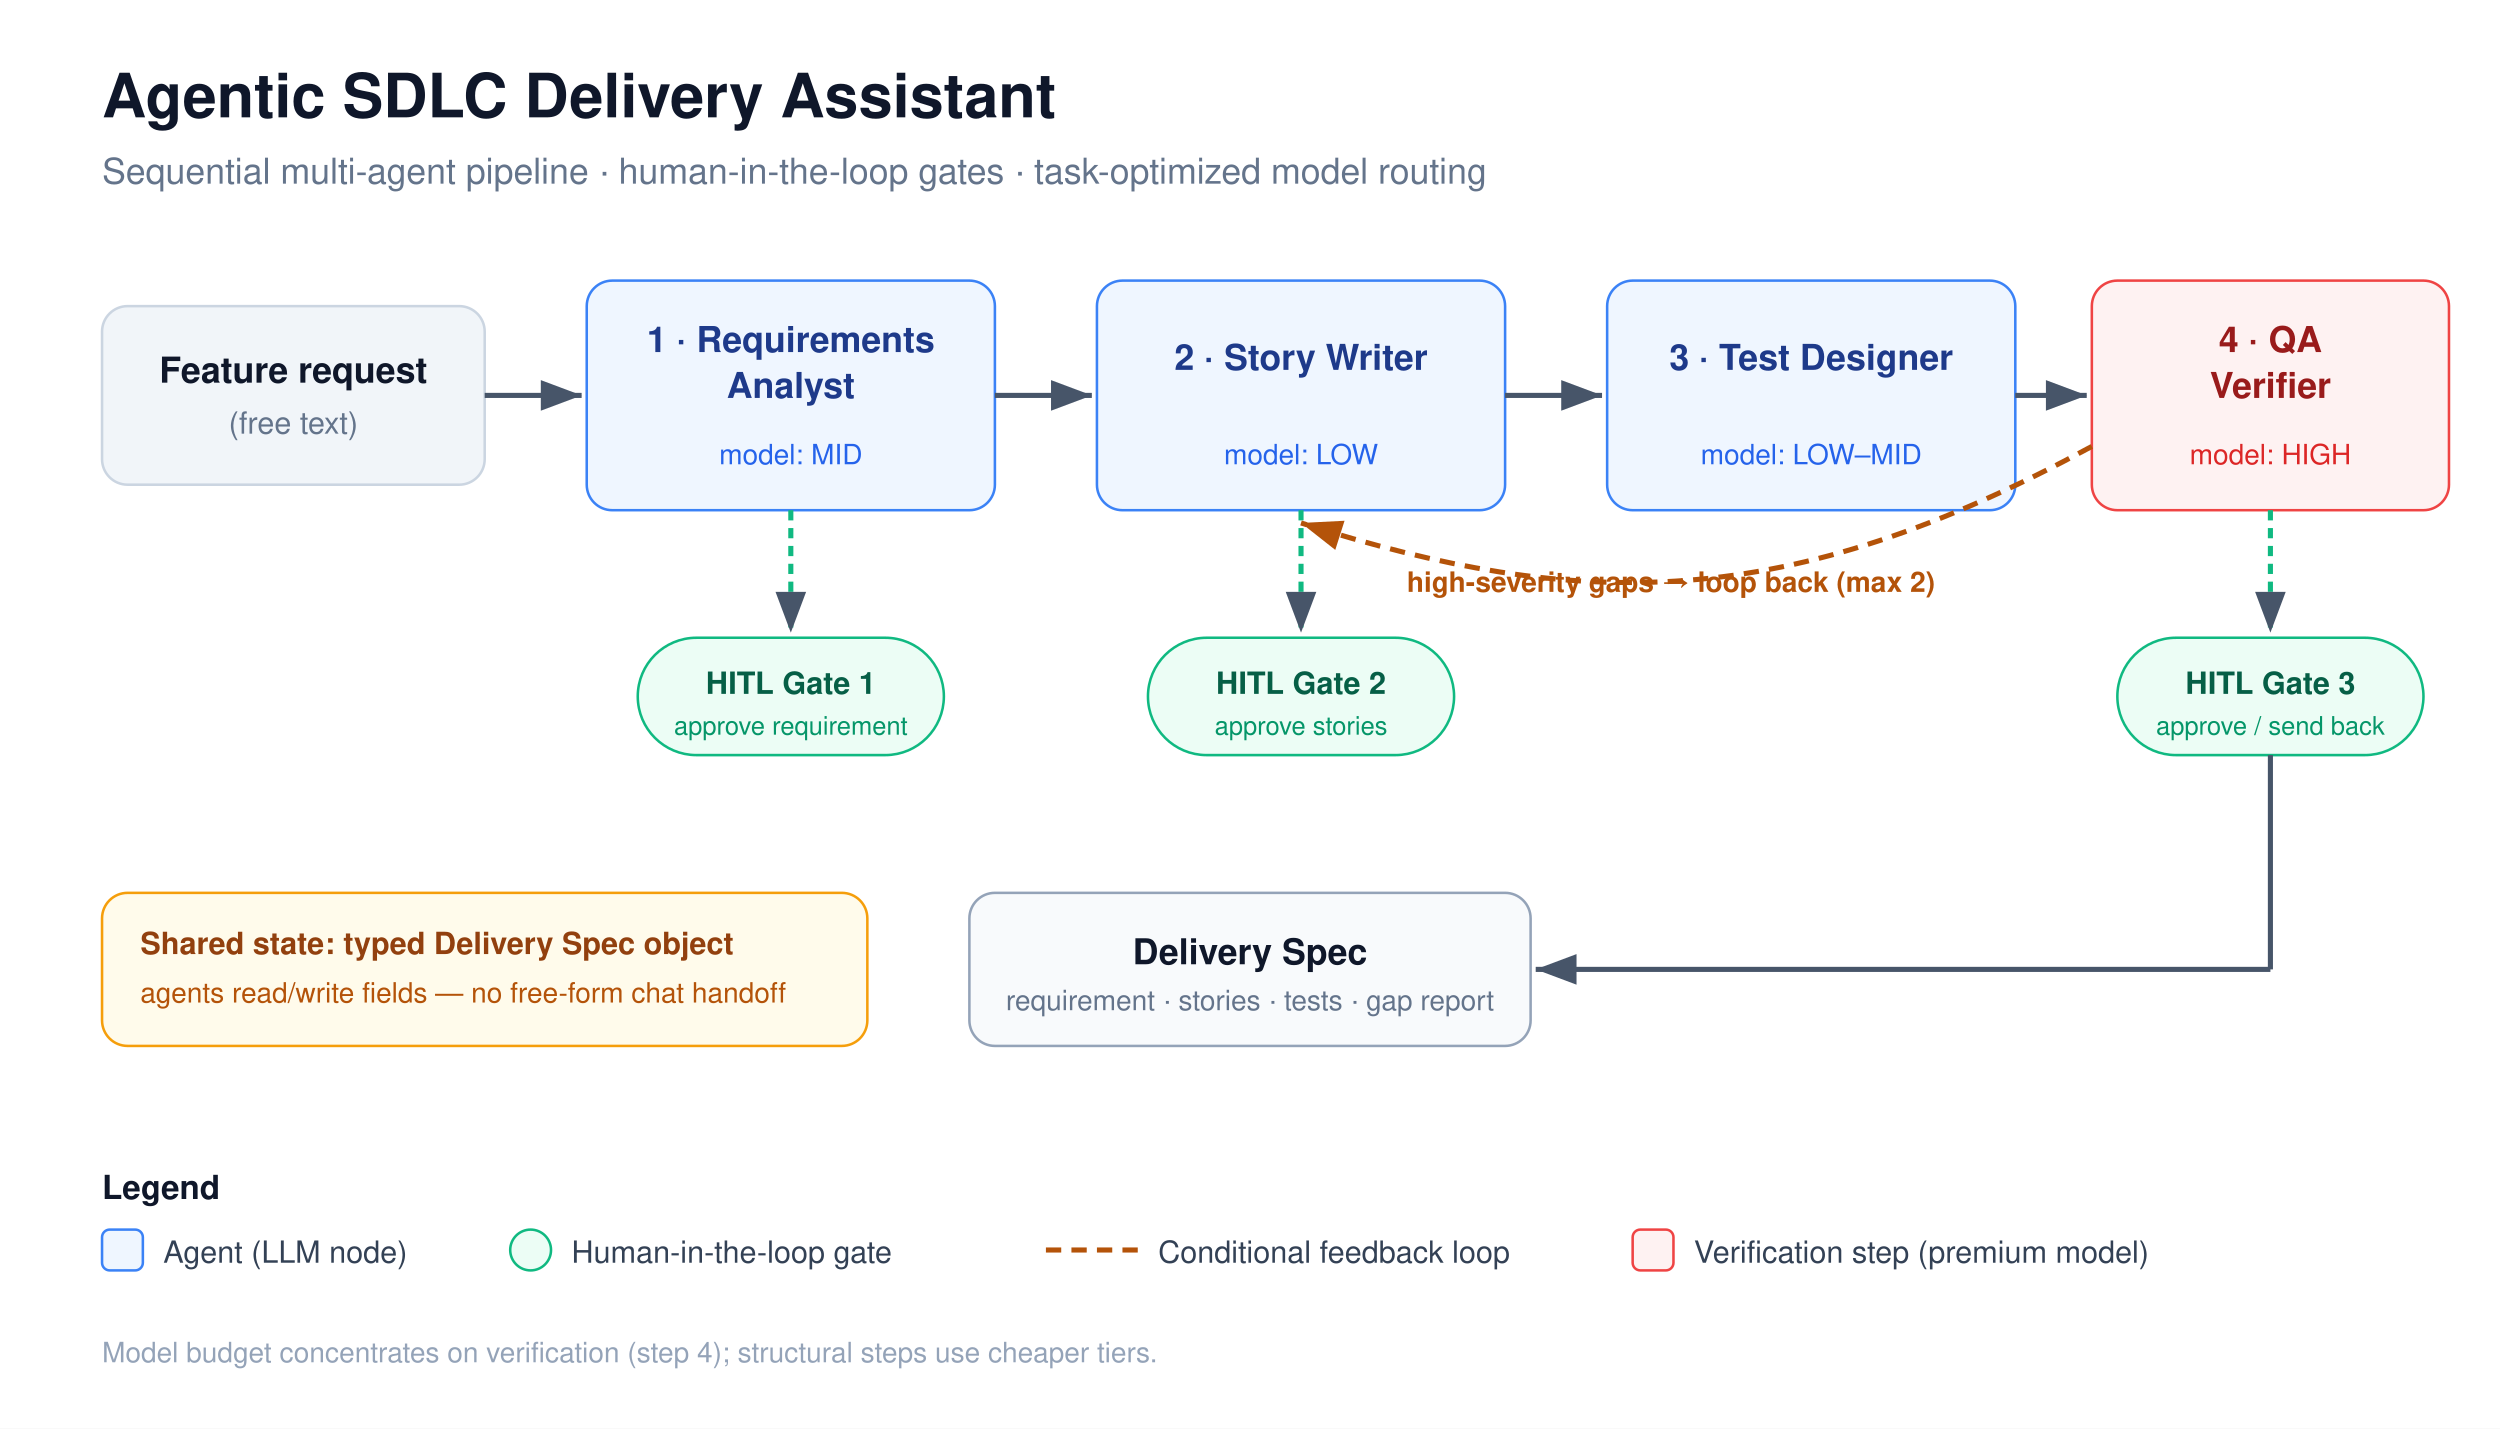
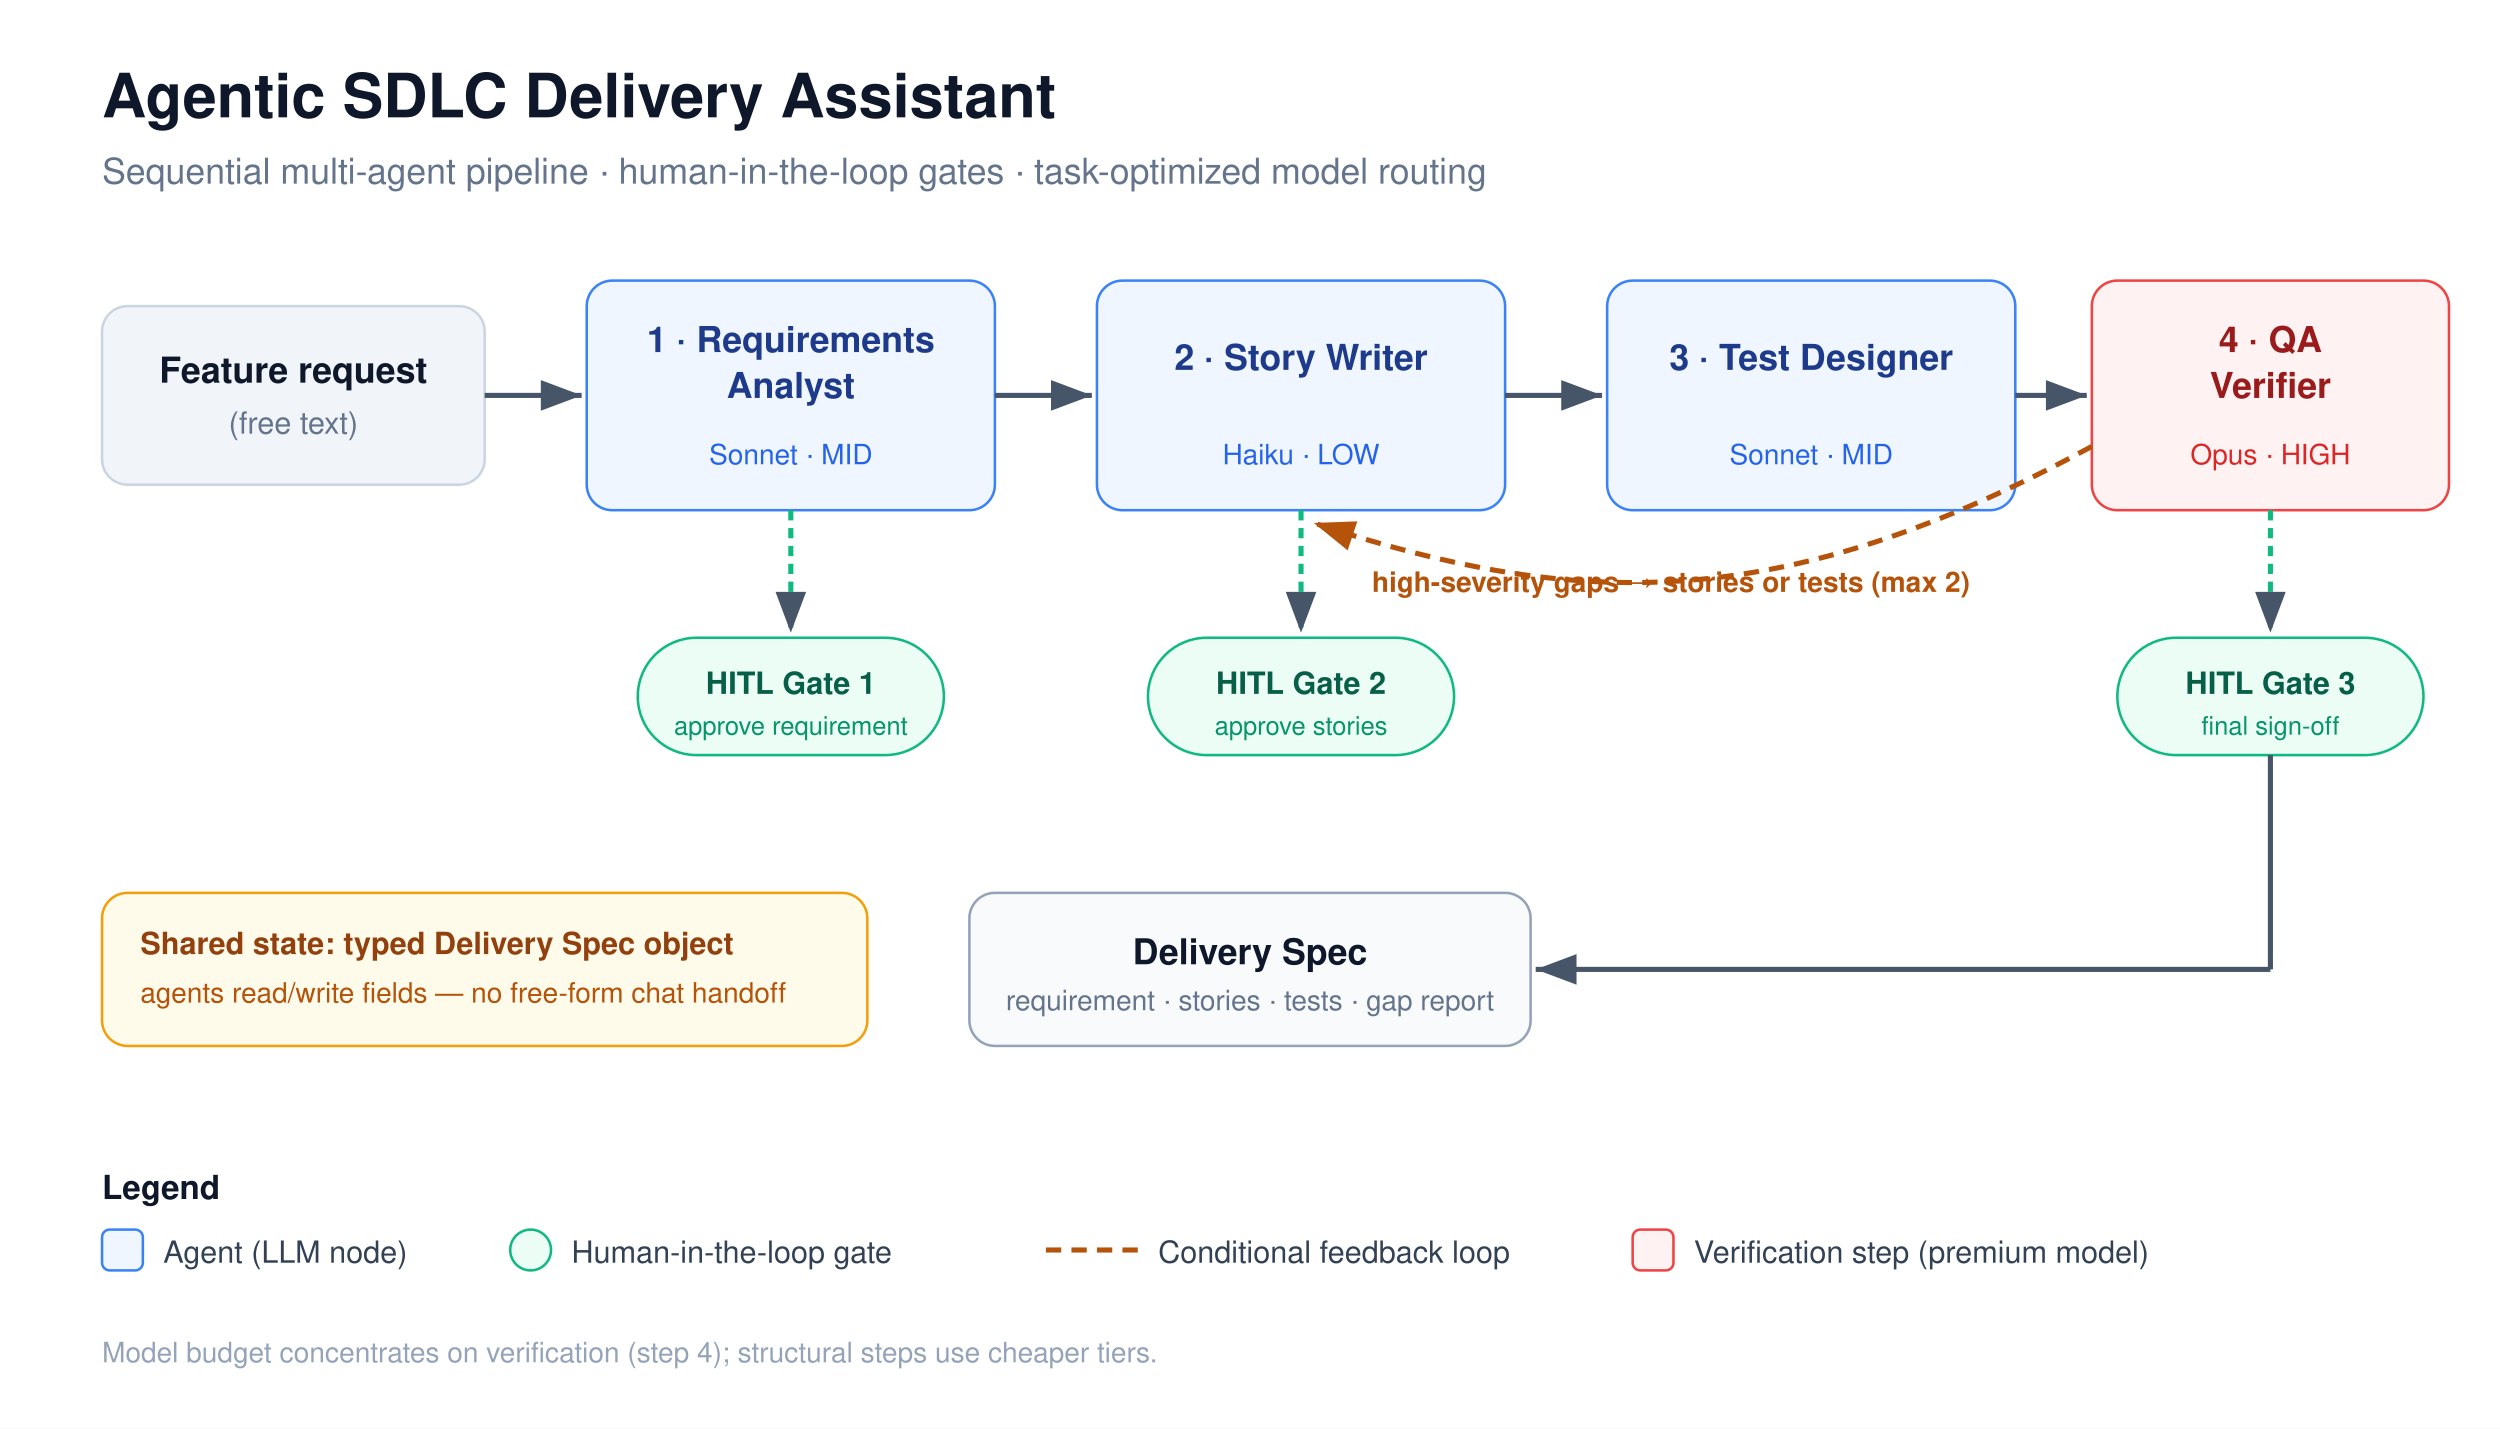
<svg xmlns="http://www.w3.org/2000/svg" viewBox="0 0 980 560" font-family="Segoe UI, Helvetica, Arial, sans-serif">
  <defs>
    <marker id="arrow" markerWidth="10" markerHeight="10" refX="8" refY="3" orient="auto" markerUnits="strokeWidth">
      <path d="M0,0 L8,3 L0,6 z" fill="#475569" />
    </marker>
    <marker id="arrowLoop" markerWidth="10" markerHeight="10" refX="8" refY="3" orient="auto" markerUnits="strokeWidth">
      <path d="M0,0 L8,3 L0,6 z" fill="#b45309" />
    </marker>
  </defs>
  <rect x="0" y="0" width="980" height="560" fill="#ffffff" />
  <text x="40" y="46" font-size="24" font-weight="700" fill="#0f172a">Agentic SDLC Delivery Assistant</text>
  <text x="40" y="72" font-size="14" fill="#64748b">Sequential multi-agent pipeline · human-in-the-loop gates · task-optimized model routing</text>
  <rect x="40" y="120" width="150" height="70" rx="10" fill="#f1f5f9" stroke="#cbd5e1" />
  <text x="115" y="150" font-size="14" font-weight="600" fill="#0f172a" text-anchor="middle">Feature request</text>
  <text x="115" y="170" font-size="12" fill="#64748b" text-anchor="middle">(free text)</text>
  <rect x="230" y="110" width="160" height="90" rx="10" fill="#eff6ff" stroke="#3b82f6" />
  <text x="310" y="138" font-size="14" font-weight="700" fill="#1e3a8a" text-anchor="middle">1 · Requirements</text>
  <text x="310" y="156" font-size="14" font-weight="700" fill="#1e3a8a" text-anchor="middle">Analyst</text>
-   <text x="310" y="182" font-size="11" fill="#2563eb" text-anchor="middle">model: MID</text>
+   <text x="310" y="182" font-size="11" fill="#2563eb" text-anchor="middle">Sonnet · MID</text>
  <rect x="430" y="110" width="160" height="90" rx="10" fill="#eff6ff" stroke="#3b82f6" />
  <text x="510" y="145" font-size="14" font-weight="700" fill="#1e3a8a" text-anchor="middle">2 · Story Writer</text>
-   <text x="510" y="182" font-size="11" fill="#2563eb" text-anchor="middle">model: LOW</text>
+   <text x="510" y="182" font-size="11" fill="#2563eb" text-anchor="middle">Haiku · LOW</text>
  <rect x="630" y="110" width="160" height="90" rx="10" fill="#eff6ff" stroke="#3b82f6" />
  <text x="710" y="145" font-size="14" font-weight="700" fill="#1e3a8a" text-anchor="middle">3 · Test Designer</text>
-   <text x="710" y="182" font-size="11" fill="#2563eb" text-anchor="middle">model: LOW–MID</text>
+   <text x="710" y="182" font-size="11" fill="#2563eb" text-anchor="middle">Sonnet · MID</text>
  <rect x="820" y="110" width="140" height="90" rx="10" fill="#fef2f2" stroke="#ef4444" />
  <text x="890" y="138" font-size="14" font-weight="700" fill="#991b1b" text-anchor="middle">4 · QA</text>
  <text x="890" y="156" font-size="14" font-weight="700" fill="#991b1b" text-anchor="middle">Verifier</text>
-   <text x="890" y="182" font-size="11" fill="#dc2626" text-anchor="middle">model: HIGH</text>
+   <text x="890" y="182" font-size="11" fill="#dc2626" text-anchor="middle">Opus · HIGH</text>
  <line x1="190" y1="155" x2="228" y2="155" stroke="#475569" stroke-width="2" marker-end="url(#arrow)" />
  <line x1="390" y1="155" x2="428" y2="155" stroke="#475569" stroke-width="2" marker-end="url(#arrow)" />
  <line x1="590" y1="155" x2="628" y2="155" stroke="#475569" stroke-width="2" marker-end="url(#arrow)" />
  <line x1="790" y1="155" x2="818" y2="155" stroke="#475569" stroke-width="2" marker-end="url(#arrow)" />
  <g>
    <rect x="250" y="250" width="120" height="46" rx="23" fill="#ecfdf5" stroke="#10b981" />
    <text x="310" y="272" font-size="12" font-weight="700" fill="#065f46" text-anchor="middle">HITL Gate 1</text>
    <text x="310" y="288" font-size="10" fill="#059669" text-anchor="middle">approve requirement</text>
    <line x1="310" y1="200" x2="310" y2="248" stroke="#10b981" stroke-width="2" stroke-dasharray="4 3" marker-end="url(#arrow)" />
  </g>
  <g>
    <rect x="450" y="250" width="120" height="46" rx="23" fill="#ecfdf5" stroke="#10b981" />
    <text x="510" y="272" font-size="12" font-weight="700" fill="#065f46" text-anchor="middle">HITL Gate 2</text>
    <text x="510" y="288" font-size="10" fill="#059669" text-anchor="middle">approve stories</text>
    <line x1="510" y1="200" x2="510" y2="248" stroke="#10b981" stroke-width="2" stroke-dasharray="4 3" marker-end="url(#arrow)" />
  </g>
  <g>
    <rect x="830" y="250" width="120" height="46" rx="23" fill="#ecfdf5" stroke="#10b981" />
    <text x="890" y="272" font-size="12" font-weight="700" fill="#065f46" text-anchor="middle">HITL Gate 3</text>
-     <text x="890" y="288" font-size="10" fill="#059669" text-anchor="middle">approve / send back</text>
+     <text x="890" y="288" font-size="10" fill="#059669" text-anchor="middle">final sign-off</text>
    <line x1="890" y1="200" x2="890" y2="248" stroke="#10b981" stroke-width="2" stroke-dasharray="4 3" marker-end="url(#arrow)" />
  </g>
-   <path d="M 820 175 C 700 240, 620 240, 510 205" fill="none" stroke="#b45309" stroke-width="2" stroke-dasharray="6 4" marker-end="url(#arrowLoop)" />
-   <text x="655" y="232" font-size="11" font-weight="600" fill="#b45309" text-anchor="middle">high-severity gaps → loop back (max 2)</text>
+   <path d="M 820 175 C 700 240, 620 240, 515 205" fill="none" stroke="#b45309" stroke-width="2" stroke-dasharray="6 4" marker-end="url(#arrowLoop)" />
+   <text x="655" y="232" font-size="11" font-weight="600" fill="#b45309" text-anchor="middle">high-severity gaps → stories or tests (max 2)</text>
  <rect x="380" y="350" width="220" height="60" rx="10" fill="#f8fafc" stroke="#94a3b8" />
  <text x="490" y="378" font-size="14" font-weight="700" fill="#0f172a" text-anchor="middle">Delivery Spec</text>
  <text x="490" y="396" font-size="11" fill="#64748b" text-anchor="middle">requirement · stories · tests · gap report</text>
  <line x1="890" y1="296" x2="890" y2="380" stroke="#475569" stroke-width="2" />
  <line x1="890" y1="380" x2="602" y2="380" stroke="#475569" stroke-width="2" marker-end="url(#arrow)" />
  <rect x="40" y="350" width="300" height="60" rx="10" fill="#fffbeb" stroke="#f59e0b" />
  <text x="55" y="374" font-size="12" font-weight="700" fill="#92400e">Shared state: typed Delivery Spec object</text>
  <text x="55" y="393" font-size="11" fill="#b45309">agents read/write fields — no free-form chat handoff</text>
  <text x="40" y="470" font-size="13" font-weight="700" fill="#0f172a">Legend</text>
  <rect x="40" y="482" width="16" height="16" rx="3" fill="#eff6ff" stroke="#3b82f6" />
  <text x="64" y="495" font-size="12" fill="#334155">Agent (LLM node)</text>
  <rect x="200" y="482" width="16" height="16" rx="8" fill="#ecfdf5" stroke="#10b981" />
  <text x="224" y="495" font-size="12" fill="#334155">Human-in-the-loop gate</text>
  <line x1="410" y1="490" x2="446" y2="490" stroke="#b45309" stroke-width="2" stroke-dasharray="6 4" />
  <text x="454" y="495" font-size="12" fill="#334155">Conditional feedback loop</text>
  <rect x="640" y="482" width="16" height="16" rx="3" fill="#fef2f2" stroke="#ef4444" />
  <text x="664" y="495" font-size="12" fill="#334155">Verification step (premium model)</text>
  <text x="40" y="534" font-size="11" fill="#94a3b8">Model budget concentrates on verification (step 4); structural steps use cheaper tiers.</text>
</svg>
